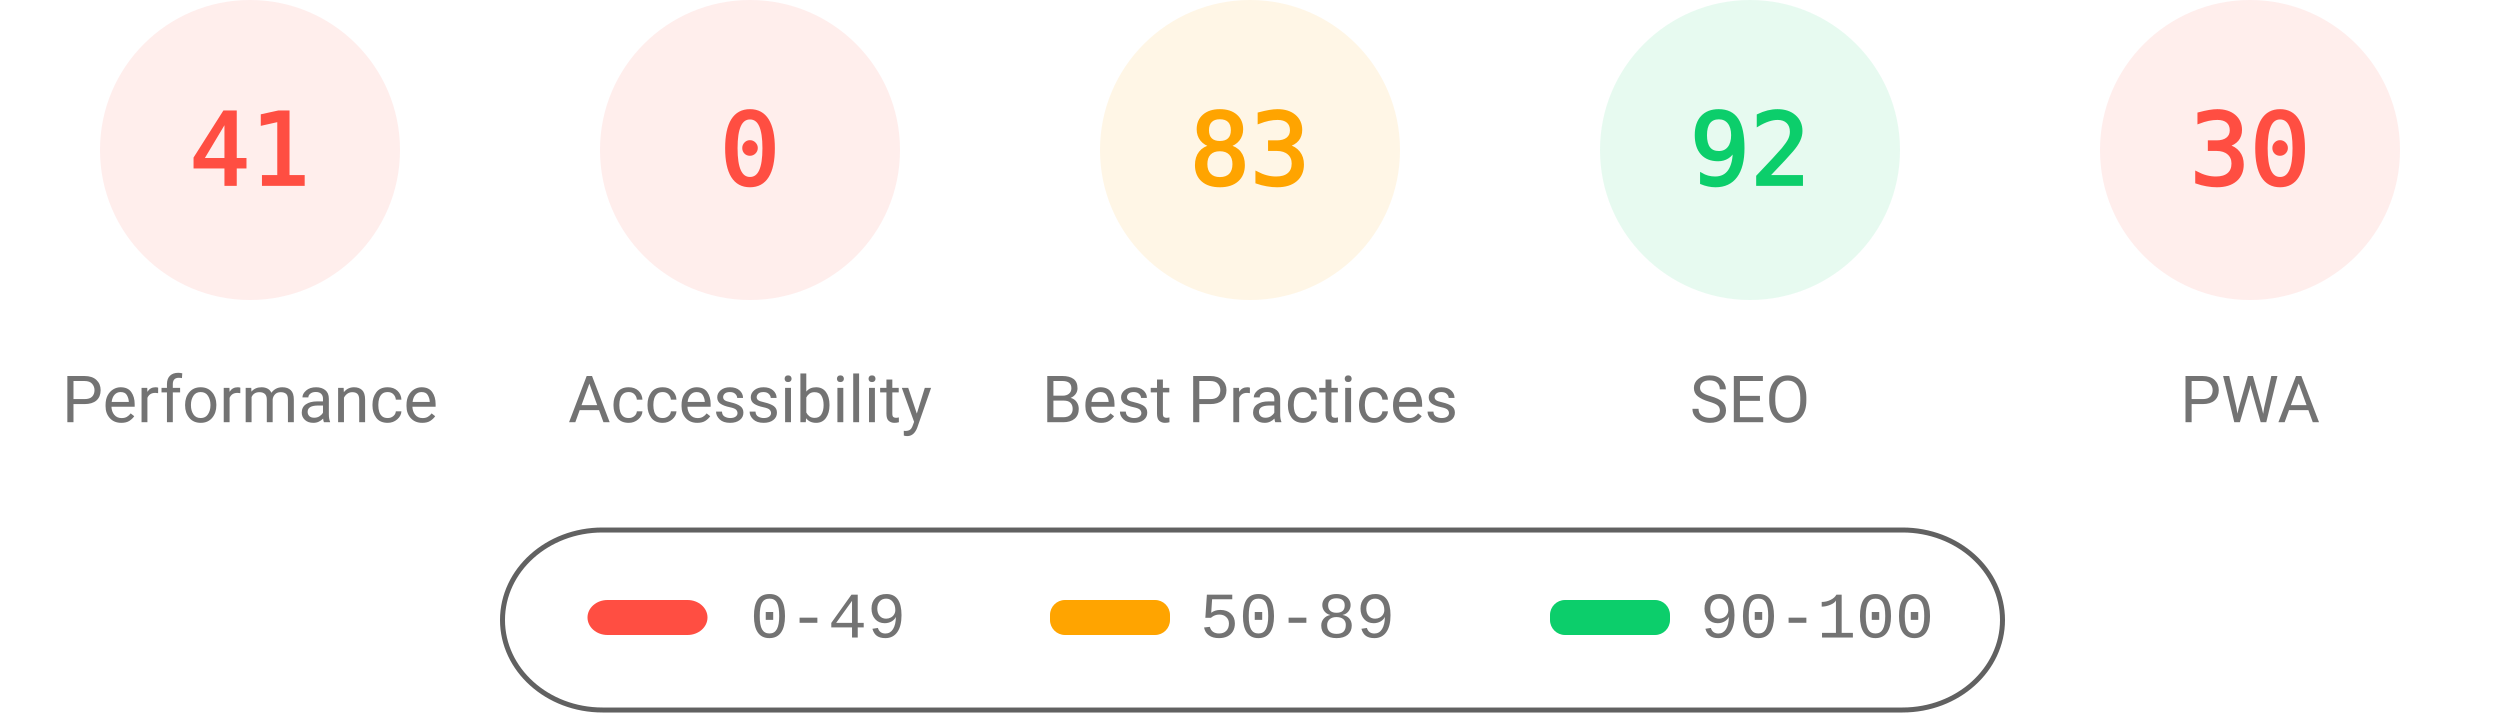
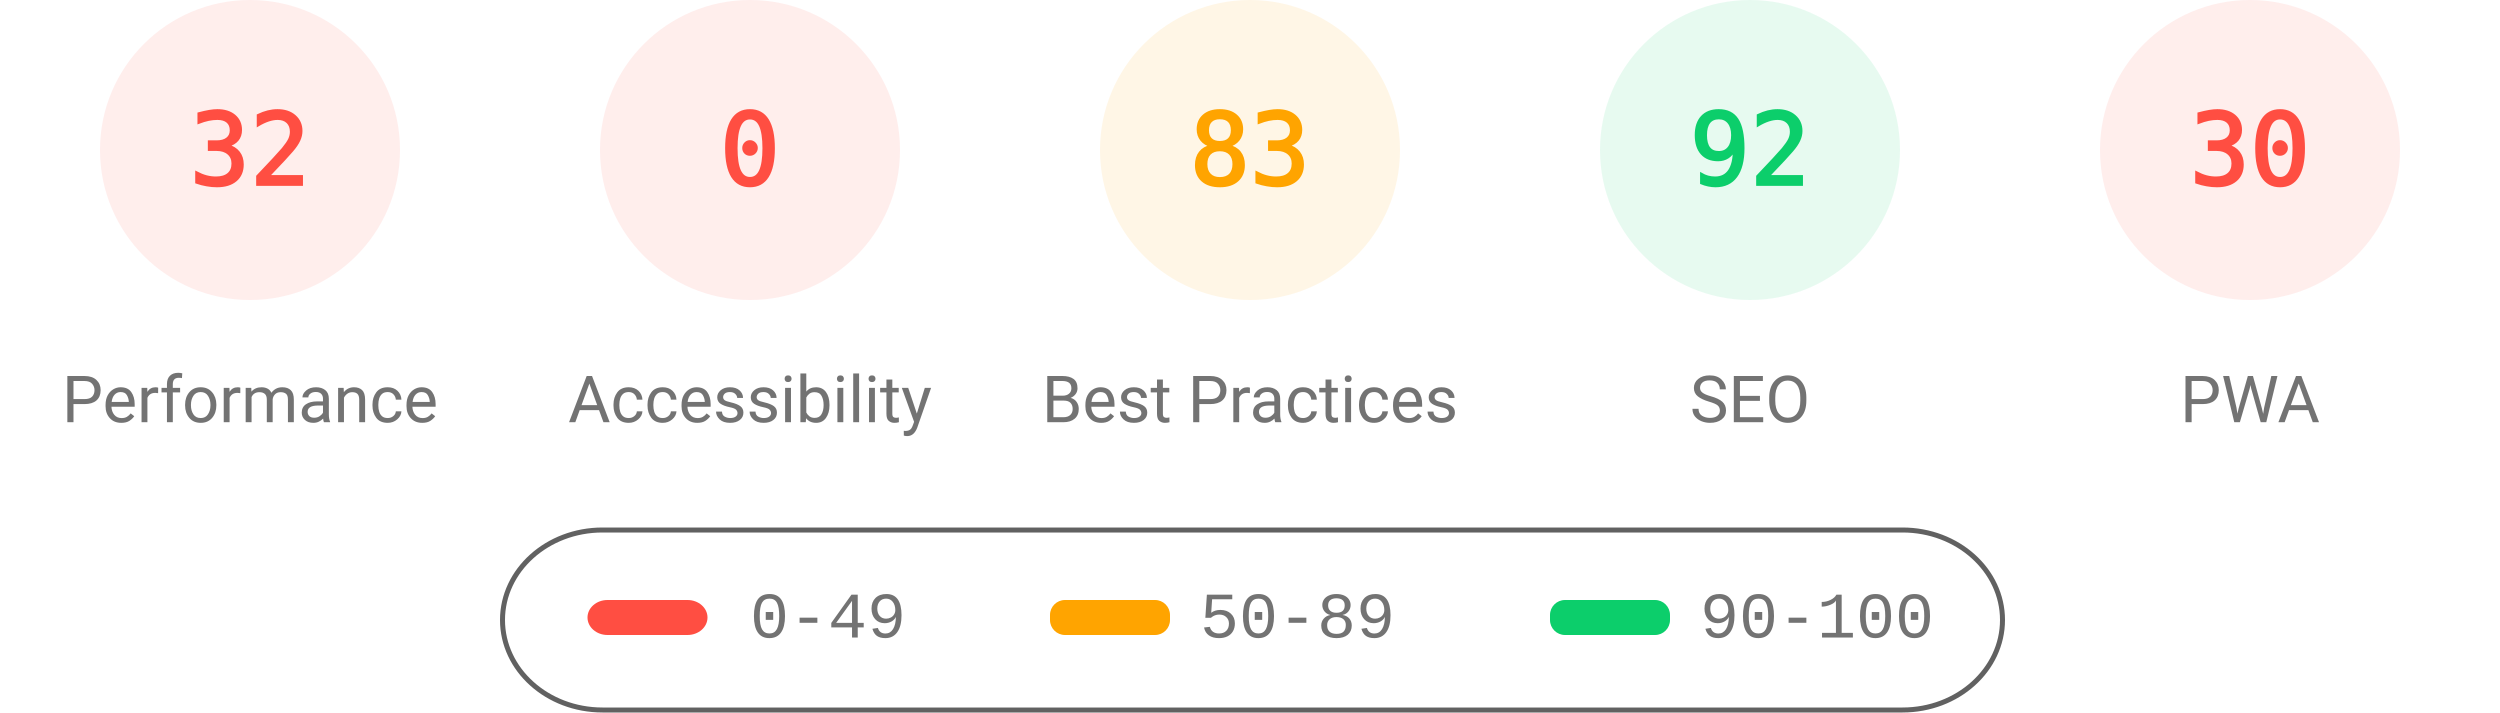
<svg xmlns="http://www.w3.org/2000/svg" fill="none" width="1000" height="285">
  <style>.gauge-base{opacity:.1}.gauge-arc{fill:none;animation-delay:250ms;stroke-linecap:round;transform:rotate(-90deg);transform-origin:100px 60px;animation:load-gauge 1s ease forwards}.guage-text{font-size:40px;font-family:monospace;text-align:center}.guage-red{color:#ff4e42;fill:#ff4e42;stroke:#ff4e42}.guage-orange{color:#ffa400;fill:#ffa400;stroke:#ffa400}.guage-green{color:#0cce6b;fill:#0cce6b;stroke:#0cce6b}.guage-undefined{color:#5c5c5c;fill:#5c5c5c;stroke:#5c5c5c}.guage-title{color:#737373;fill:#737373;stroke:none;font-size:26px;line-height:26px;font-family:Roboto,Halvetica,Arial,sans-serif}@keyframes load-gauge{from{stroke-dasharray:0 352.858}}</style>
  <svg class="guage-div guage-perf guage-red" viewBox="0 0 200 200" width="200" height="200">
    <circle class="gauge-base" r="56" cx="100" cy="60" stroke-width="8" />
-     <circle class="gauge-arc guage-arc-1" r="56" cx="100" cy="60" stroke-width="8" style="stroke-dasharray:144.262,351.858" />
-     <text class="guage-text" x="100" y="60" alignment-baseline="central" dominant-baseline="central" text-anchor="middle">41</text>
+     <circle class="gauge-arc guage-arc-1" r="56" cx="100" cy="60" stroke-width="8" style="stroke-dasharray:112.595,351.858" />
+     <text class="guage-text" x="100" y="60" alignment-baseline="central" dominant-baseline="central" text-anchor="middle">32</text>
    <text class="guage-title" x="100" y="160" alignment-baseline="central" dominant-baseline="central" text-anchor="middle">Performance</text>
  </svg>
  <svg class="guage-div guage-acc guage-red" viewBox="0 0 200 200" width="200" height="200" x="200">
    <circle class="gauge-base" r="56" cx="100" cy="60" stroke-width="8" />
    <circle class="gauge-arc guage-arc-2" r="56" cx="100" cy="60" stroke-width="8" style="stroke-dasharray:0,351.858" />
    <text class="guage-text" x="100" y="60" alignment-baseline="central" dominant-baseline="central" text-anchor="middle">0</text>
    <text class="guage-title" x="100" y="160" alignment-baseline="central" dominant-baseline="central" text-anchor="middle">Accessibility</text>
  </svg>
  <svg class="guage-div guage-best guage-orange" viewBox="0 0 200 200" width="200" height="200" x="400">
    <circle class="gauge-base" r="56" cx="100" cy="60" stroke-width="8" />
    <circle class="gauge-arc guage-arc-3" r="56" cx="100" cy="60" stroke-width="8" style="stroke-dasharray:292.042,351.858" />
    <text class="guage-text" x="100" y="60" alignment-baseline="central" dominant-baseline="central" text-anchor="middle">83</text>
    <text class="guage-title" x="100" y="160" alignment-baseline="central" dominant-baseline="central" text-anchor="middle">Best Practices</text>
  </svg>
  <svg class="guage-div guage-seo guage-green" viewBox="0 0 200 200" width="200" height="200" x="600">
    <circle class="gauge-base" r="56" cx="100" cy="60" stroke-width="8" />
    <circle class="gauge-arc guage-arc-4" r="56" cx="100" cy="60" stroke-width="8" style="stroke-dasharray:323.709,351.858" />
    <text class="guage-text" x="100" y="60" alignment-baseline="central" dominant-baseline="central" text-anchor="middle">92</text>
    <text class="guage-title" x="100" y="160" alignment-baseline="central" dominant-baseline="central" text-anchor="middle">SEO</text>
  </svg>
  <svg class="guage-div guage-pwa guage-red" viewBox="0 0 200 200" width="200" height="200" x="800">
    <circle class="gauge-base" r="56" cx="100" cy="60" stroke-width="8" />
    <circle class="gauge-arc guage-arc-4" r="56" cx="100" cy="60" stroke-width="8" style="stroke-dasharray:105.557,351.858" />
    <text class="guage-text" x="100" y="60" alignment-baseline="central" dominant-baseline="central" text-anchor="middle">30</text>
    <text class="guage-title" x="100" y="160" alignment-baseline="central" dominant-baseline="central" text-anchor="middle">PWA</text>
  </svg>
  <svg width="604" height="76" x="200" y="210">
    <path fill="none" id="canvas_background" d="M-1-1h604v80H-1z" />
    <rect fill-opacity="0" stroke="#616161" stroke-width="2" rx="40" id="svg_2" height="72" width="600" y="2" x="1" fill="#000" />
    <rect stroke="#000" rx="8" id="svg_3" height="14" width="48" y="30" x="35" stroke-opacity="null" stroke-width="0" fill="#ff4e42" />
    <rect stroke="#000" rx="6" id="svg_4" height="14" width="48" y="30" x="220" stroke-opacity="null" stroke-width="0" fill="#ffa400" />
    <rect stroke="#000" rx="6" id="svg_5" height="14" width="48" y="30" x="420" stroke-opacity="null" stroke-width="0" fill="#0cce6b" />
    <text xml:space="preserve" text-anchor="start" font-family="'Courier New', Courier, monospace" font-size="26" id="svg_6" y="45" x="100" stroke-opacity="null" stroke-width="0" stroke="#000" fill="#737373">0-49</text>
    <text xml:space="preserve" text-anchor="start" font-family="'Courier New', Courier, monospace" font-size="26" id="svg_7" y="45" x="280" stroke-opacity="null" stroke-width="0" stroke="#000" fill="#737373">50-89</text>
    <text xml:space="preserve" text-anchor="start" font-family="'Courier New', Courier, monospace" font-size="26" id="svg_8" y="45" x="480" stroke-opacity="null" stroke-width="0" stroke="#000" fill="#737373">90-100</text>
  </svg>
</svg>
